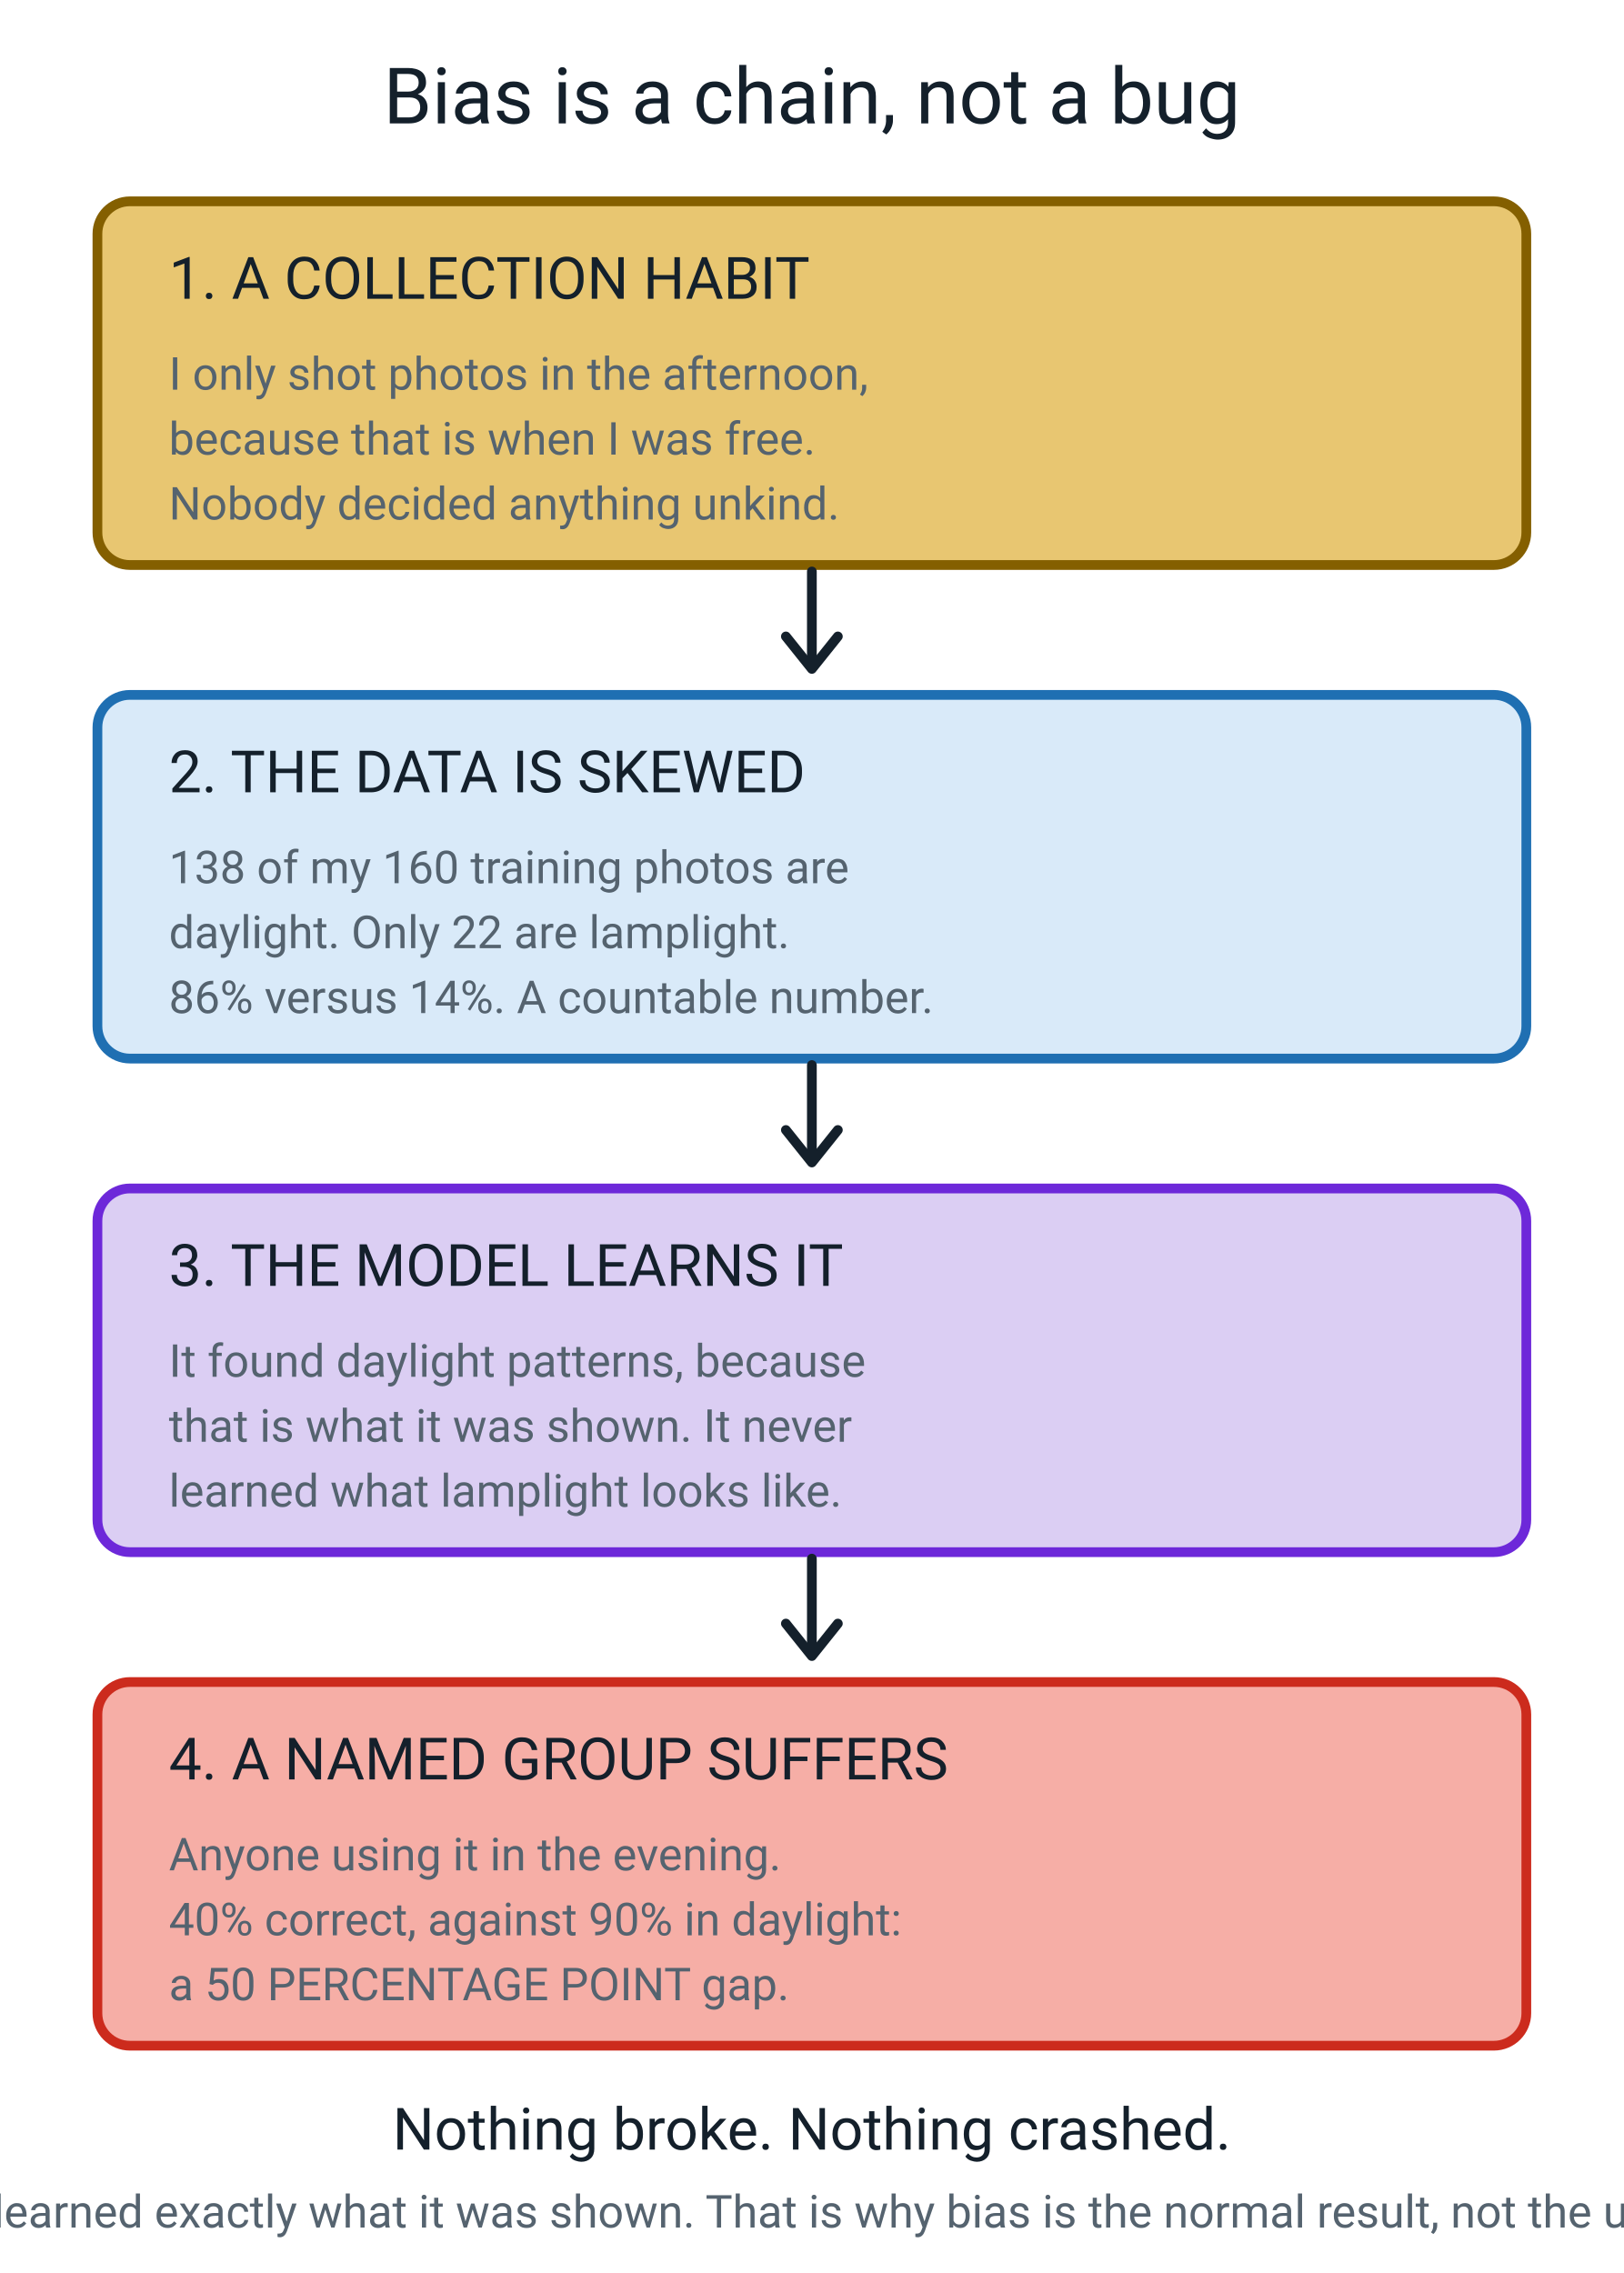
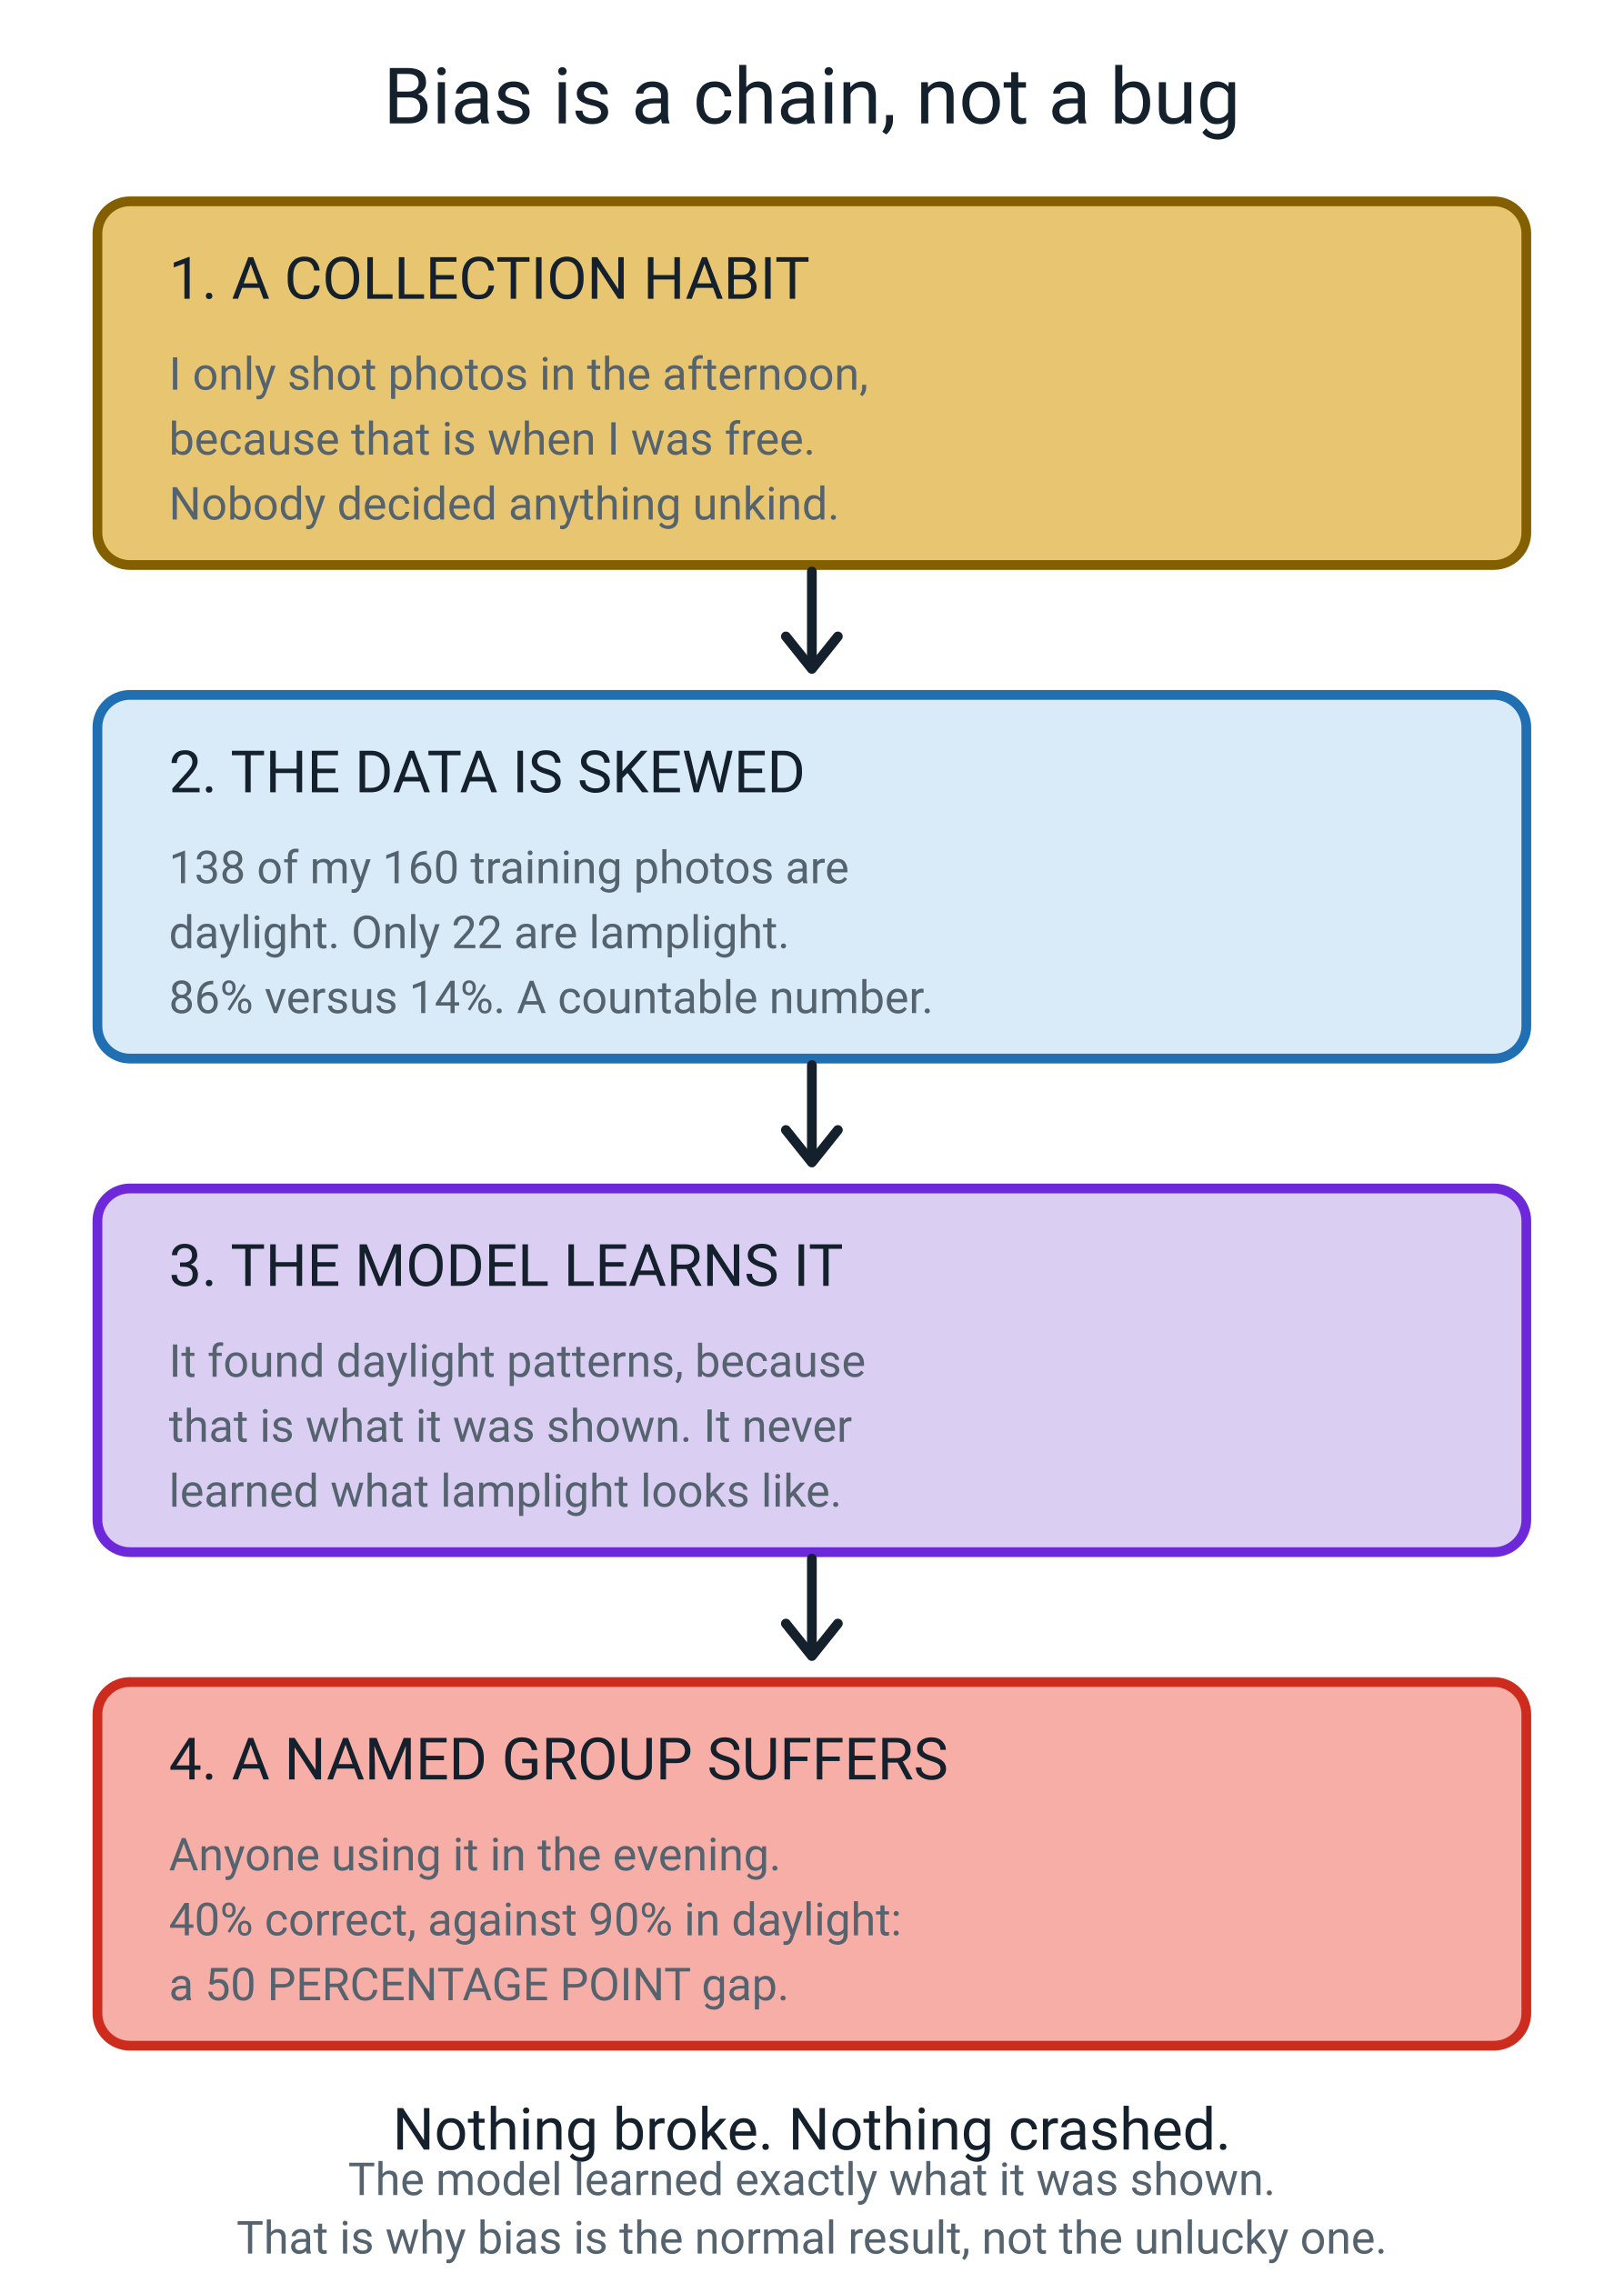
<svg xmlns="http://www.w3.org/2000/svg" viewBox="0 0 500 700" role="img">
  <text x="250" y="38" font-family="ui-sans-serif, system-ui, -apple-system, 'Segoe UI', Roboto, sans-serif" font-size="24" fill="#14202B" text-anchor="middle">Bias is a chain, not a bug</text>
  <rect x="30" y="62" width="440" height="112" rx="10" fill="#E8C671" stroke="#845F00" stroke-width="3" stroke-linejoin="round" />
  <rect x="30" y="214" width="440" height="112" rx="10" fill="#D9EAF9" stroke="#1F6FB2" stroke-width="3" stroke-linejoin="round" />
  <rect x="30" y="366" width="440" height="112" rx="10" fill="#DBCEF3" stroke="#6D28D9" stroke-width="3" stroke-linejoin="round" />
  <rect x="30" y="518" width="440" height="112" rx="10" fill="#F6AEA6" stroke="#CC2B1D" stroke-width="3" stroke-linejoin="round" />
  <g stroke="#14202B" stroke-width="3" stroke-linecap="round" fill="none">
    <line x1="250" y1="176" x2="250" y2="204" />
    <polyline points="242,196 250,206 258,196" stroke-linejoin="round" />
    <line x1="250" y1="328" x2="250" y2="356" />
    <polyline points="242,348 250,358 258,348" stroke-linejoin="round" />
    <line x1="250" y1="480" x2="250" y2="508" />
    <polyline points="242,500 250,510 258,500" stroke-linejoin="round" />
  </g>
  <g font-family="ui-sans-serif, system-ui, -apple-system, 'Segoe UI', Roboto, sans-serif" font-size="18" fill="#14202B">
    <text x="52" y="92">1. A COLLECTION HABIT</text>
    <text x="52" y="244">2. THE DATA IS SKEWED</text>
    <text x="52" y="396">3. THE MODEL LEARNS IT</text>
    <text x="52" y="548">4. A NAMED GROUP SUFFERS</text>
  </g>
  <g font-family="ui-sans-serif, system-ui, -apple-system, 'Segoe UI', Roboto, sans-serif" font-size="14" fill="#55636F">
    <text x="52" y="120">I only shot photos in the afternoon,</text>
    <text x="52" y="140">because that is when I was free.</text>
    <text x="52" y="160">Nobody decided anything unkind.</text>
    <text x="52" y="272">138 of my 160 training photos are</text>
    <text x="52" y="292">daylight. Only 22 are lamplight.</text>
    <text x="52" y="312">86% versus 14%. A countable number.</text>
    <text x="52" y="424">It found daylight patterns, because</text>
    <text x="52" y="444">that is what it was shown. It never</text>
    <text x="52" y="464">learned what lamplight looks like.</text>
    <text x="52" y="576">Anyone using it in the evening.</text>
    <text x="52" y="596">40% correct, against 90% in daylight:</text>
    <text x="52" y="616">a 50 PERCENTAGE POINT gap.</text>
  </g>
  <text x="250" y="662" font-family="ui-sans-serif, system-ui, -apple-system, 'Segoe UI', Roboto, sans-serif" font-size="18" fill="#14202B" text-anchor="middle">Nothing broke. Nothing crashed.</text>
-   <text x="250" y="686" font-family="ui-sans-serif, system-ui, -apple-system, 'Segoe UI', Roboto, sans-serif" font-size="14" fill="#55636F" text-anchor="middle">The model learned exactly what it was shown. That is why bias is the normal result, not the unlucky one.</text>
+   <text x="250" y="676" font-family="ui-sans-serif, system-ui, -apple-system, 'Segoe UI', Roboto, sans-serif" font-size="14" fill="#55636F" text-anchor="middle">The model learned exactly what it was shown.</text>
+   <text x="250" y="694" font-family="ui-sans-serif, system-ui, -apple-system, 'Segoe UI', Roboto, sans-serif" font-size="14" fill="#55636F" text-anchor="middle">That is why bias is the normal result, not the unlucky one.</text>
</svg>
